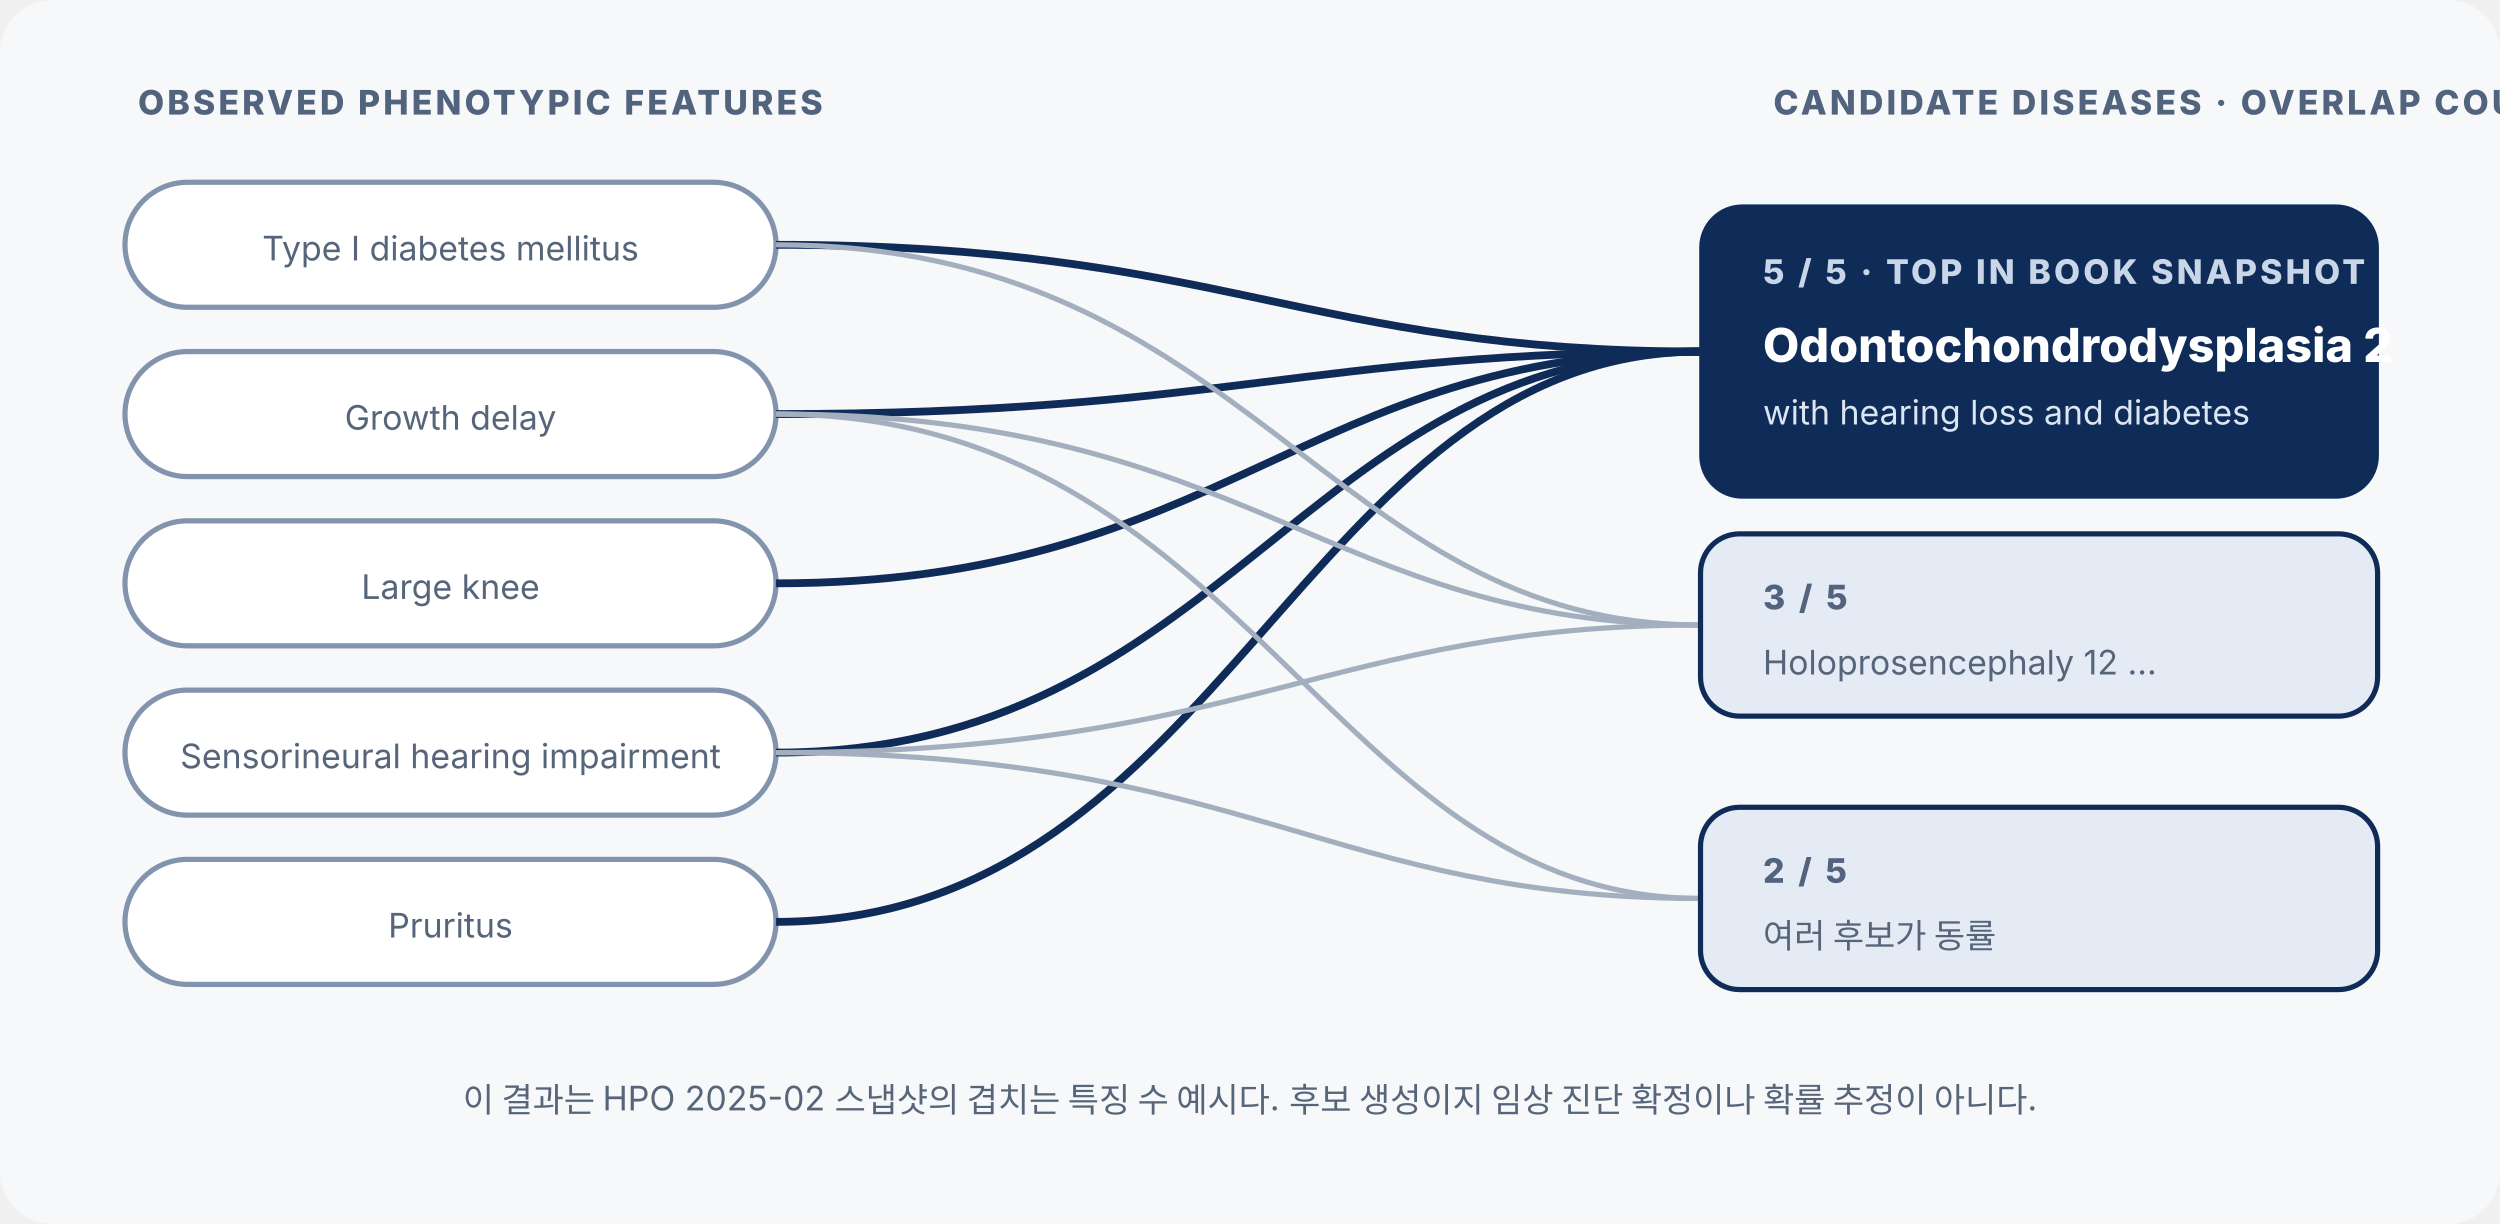
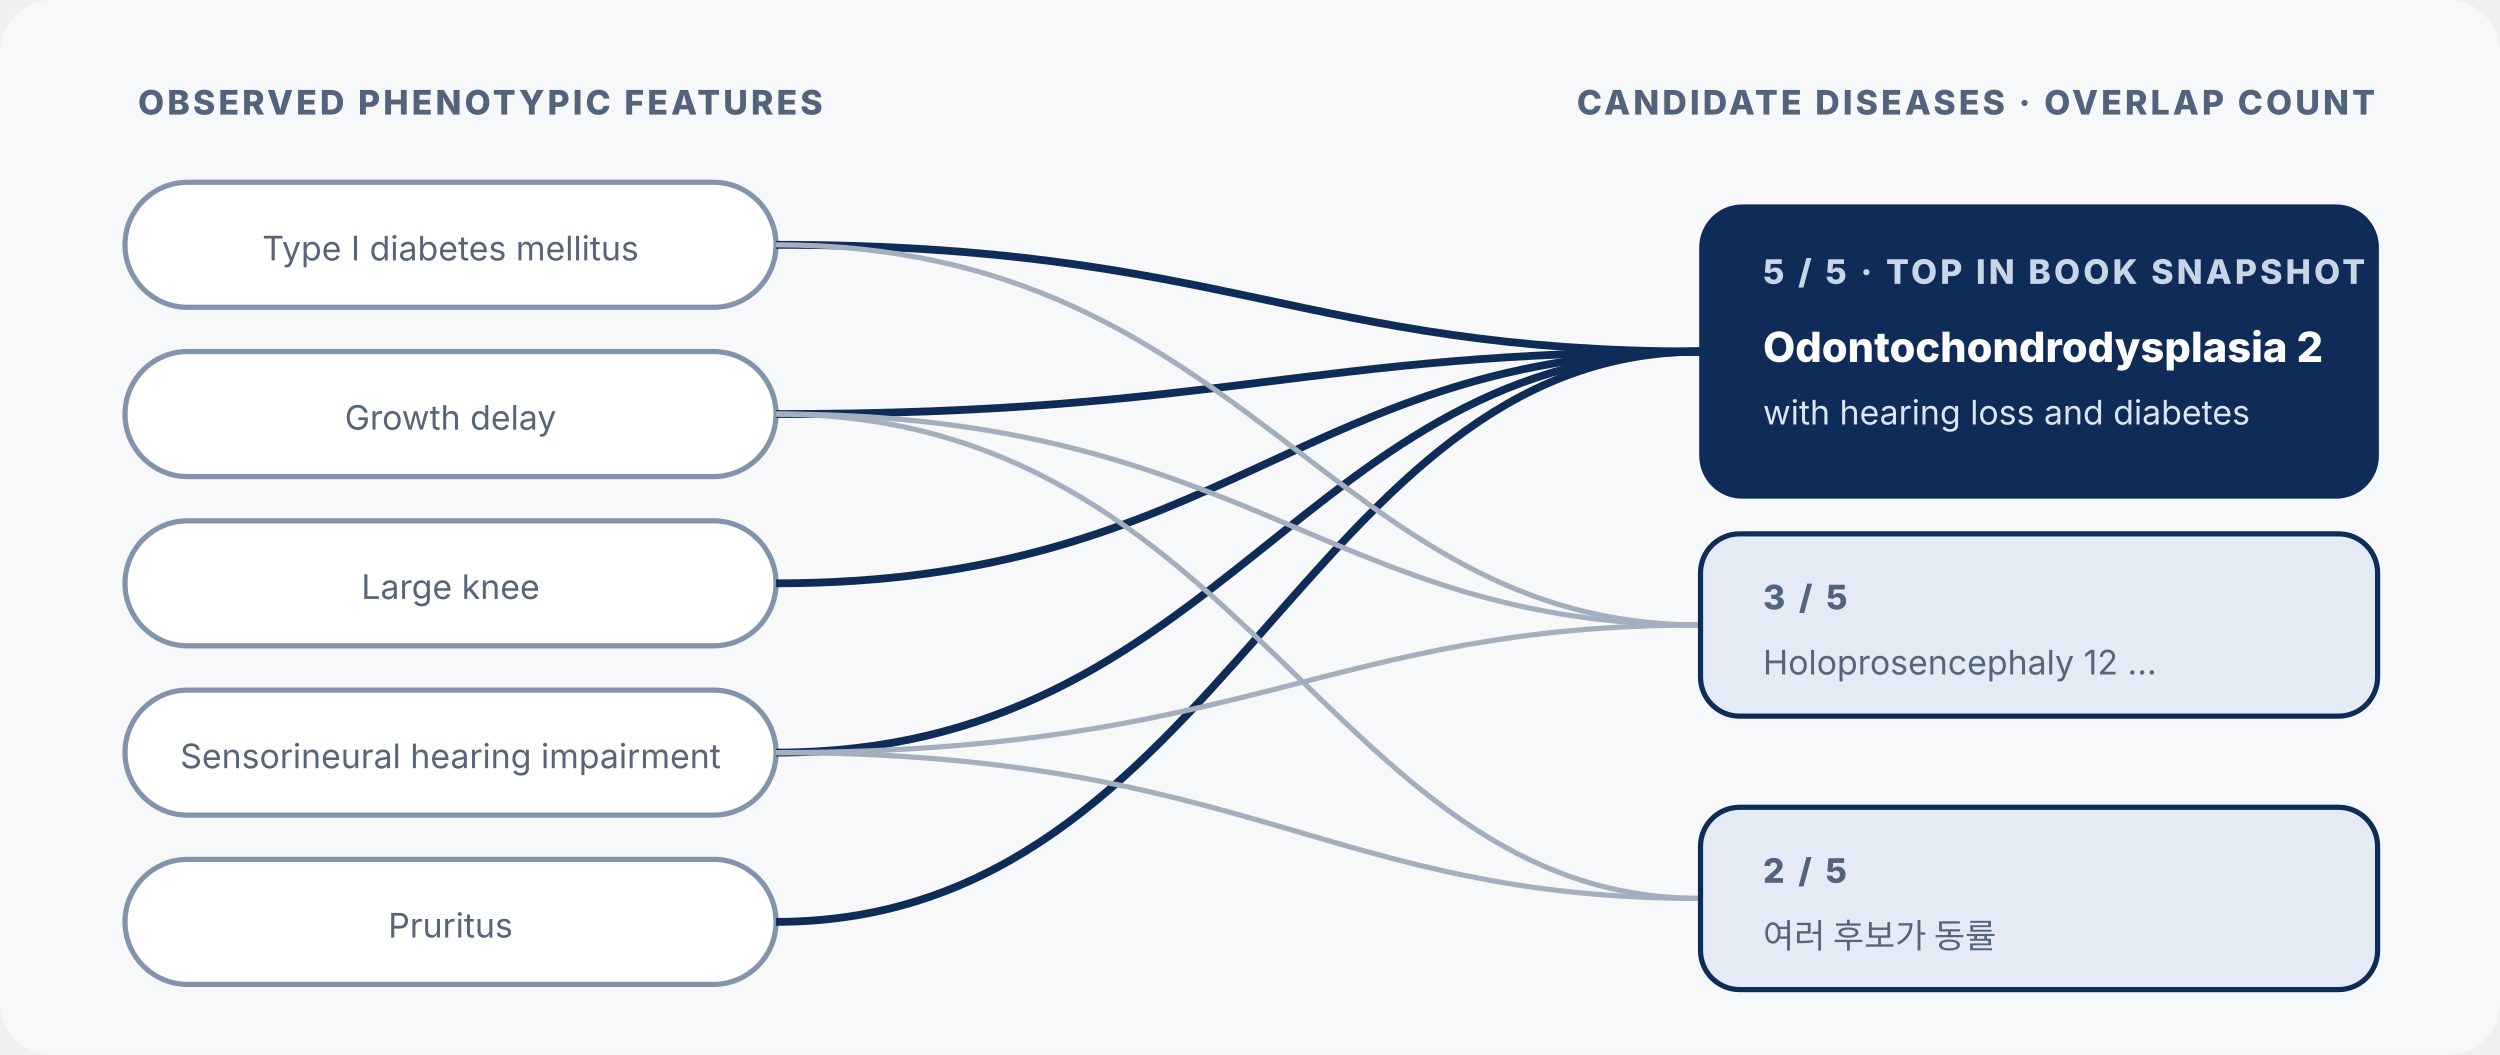
- <svg xmlns="http://www.w3.org/2000/svg" viewBox="0 0 960 470" role="img" aria-labelledby="title desc">
+ <svg xmlns="http://www.w3.org/2000/svg" viewBox="0 0 960 405" role="img" aria-labelledby="title desc">
  <defs>
    <style>
      text{font-family:system-ui,-apple-system,BlinkMacSystemFont,"Segoe UI",sans-serif;fill:#172033}
      .eyebrow{font-size:13px;font-weight:800;letter-spacing:1.2px;fill:#52647d}
      .head{font-size:18px;font-weight:800}
+       .candidate-head{font-size:16px;font-weight:800}
      .small{font-size:13px;fill:#56657a}
      .feature{fill:#fff;stroke:#8294ad;stroke-width:2}
      .candidate{fill:#e4ebf5;stroke:#0f2c59;stroke-width:2}
      .top{fill:#0f2c59;stroke:#0f2c59}
      .edge{stroke:#a3afbe;stroke-width:2}
      .strong{stroke:#0f2c59;stroke-width:3}
    </style>
  </defs>
-   <rect width="960" height="470" rx="20" fill="#f7f8fa" />
+   <rect width="960" height="405" rx="20" fill="#f7f8fa" />
  <text x="53" y="44" class="eyebrow">OBSERVED PHENOTYPIC FEATURES</text>
-   <text x="681" y="44" class="eyebrow">CANDIDATE DISEASES · OVERLAP COUNT</text>
+   <text x="912" y="44" class="eyebrow" text-anchor="end">CANDIDATE DISEASES · OVERLAP COUNT</text>
  <g>
    <rect class="feature" x="48" y="70" width="250" height="48" rx="24" />
    <text x="173" y="100" class="small" text-anchor="middle">Type I diabetes mellitus</text>
    <rect class="feature" x="48" y="135" width="250" height="48" rx="24" />
    <text x="173" y="165" class="small" text-anchor="middle">Growth delay</text>
    <rect class="feature" x="48" y="200" width="250" height="48" rx="24" />
    <text x="173" y="230" class="small" text-anchor="middle">Large knee</text>
    <rect class="feature" x="48" y="265" width="250" height="48" rx="24" />
    <text x="173" y="295" class="small" text-anchor="middle">Sensorineural hearing impairment</text>
    <rect class="feature" x="48" y="330" width="250" height="48" rx="24" />
    <text x="173" y="360" class="small" text-anchor="middle">Pruritus</text>
  </g>
  <g fill="none">
    <path class="strong" d="M298 94C470 94 501 135 653 135" />
    <path class="strong" d="M298 159C470 159 501 135 653 135" />
    <path class="strong" d="M298 224C470 224 501 135 653 135" />
    <path class="strong" d="M298 289C470 289 501 135 653 135" />
    <path class="strong" d="M298 354C470 354 501 135 653 135" />
    <path class="edge" d="M298 94C480 94 510 240 653 240" />
    <path class="edge" d="M298 159C480 159 510 240 653 240" />
    <path class="edge" d="M298 289C480 289 510 240 653 240" />
    <path class="edge" d="M298 159C480 159 510 345 653 345" />
    <path class="edge" d="M298 289C480 289 510 345 653 345" />
  </g>
  <g>
    <rect class="top" x="653" y="79" width="260" height="112" rx="16" />
    <text x="677" y="109" class="eyebrow" style="fill:#c8d6e8">5 / 5 · TOP IN BOOK SNAPSHOT</text>
-     <text x="677" y="139" class="head" style="fill:#fff">Odontochondrodysplasia 2</text>
+     <text x="677" y="139" class="candidate-head" style="fill:#fff">Odontochondrodysplasia 2</text>
    <text x="677" y="163" class="small" style="fill:#dce6f2">with hearing loss and diabetes</text>
    <rect class="candidate" x="653" y="205" width="260" height="70" rx="15" />
    <text x="677" y="234" class="eyebrow">3 / 5</text>
    <text x="677" y="259" class="small">Holoprosencephaly 12 …</text>
    <rect class="candidate" x="653" y="310" width="260" height="70" rx="15" />
    <text x="677" y="339" class="eyebrow">2 / 5</text>
    <text x="677" y="364" class="small">여러 후보가 동률</text>
  </g>
-   <text x="480" y="427" class="small" text-anchor="middle">이 결과는 HPO 2025-02 스냅샷의 겹치는 특징 수 예시다. 후보 생성이지 임상 진단 확정이나 확률 추정이 아니다.</text>
</svg>
